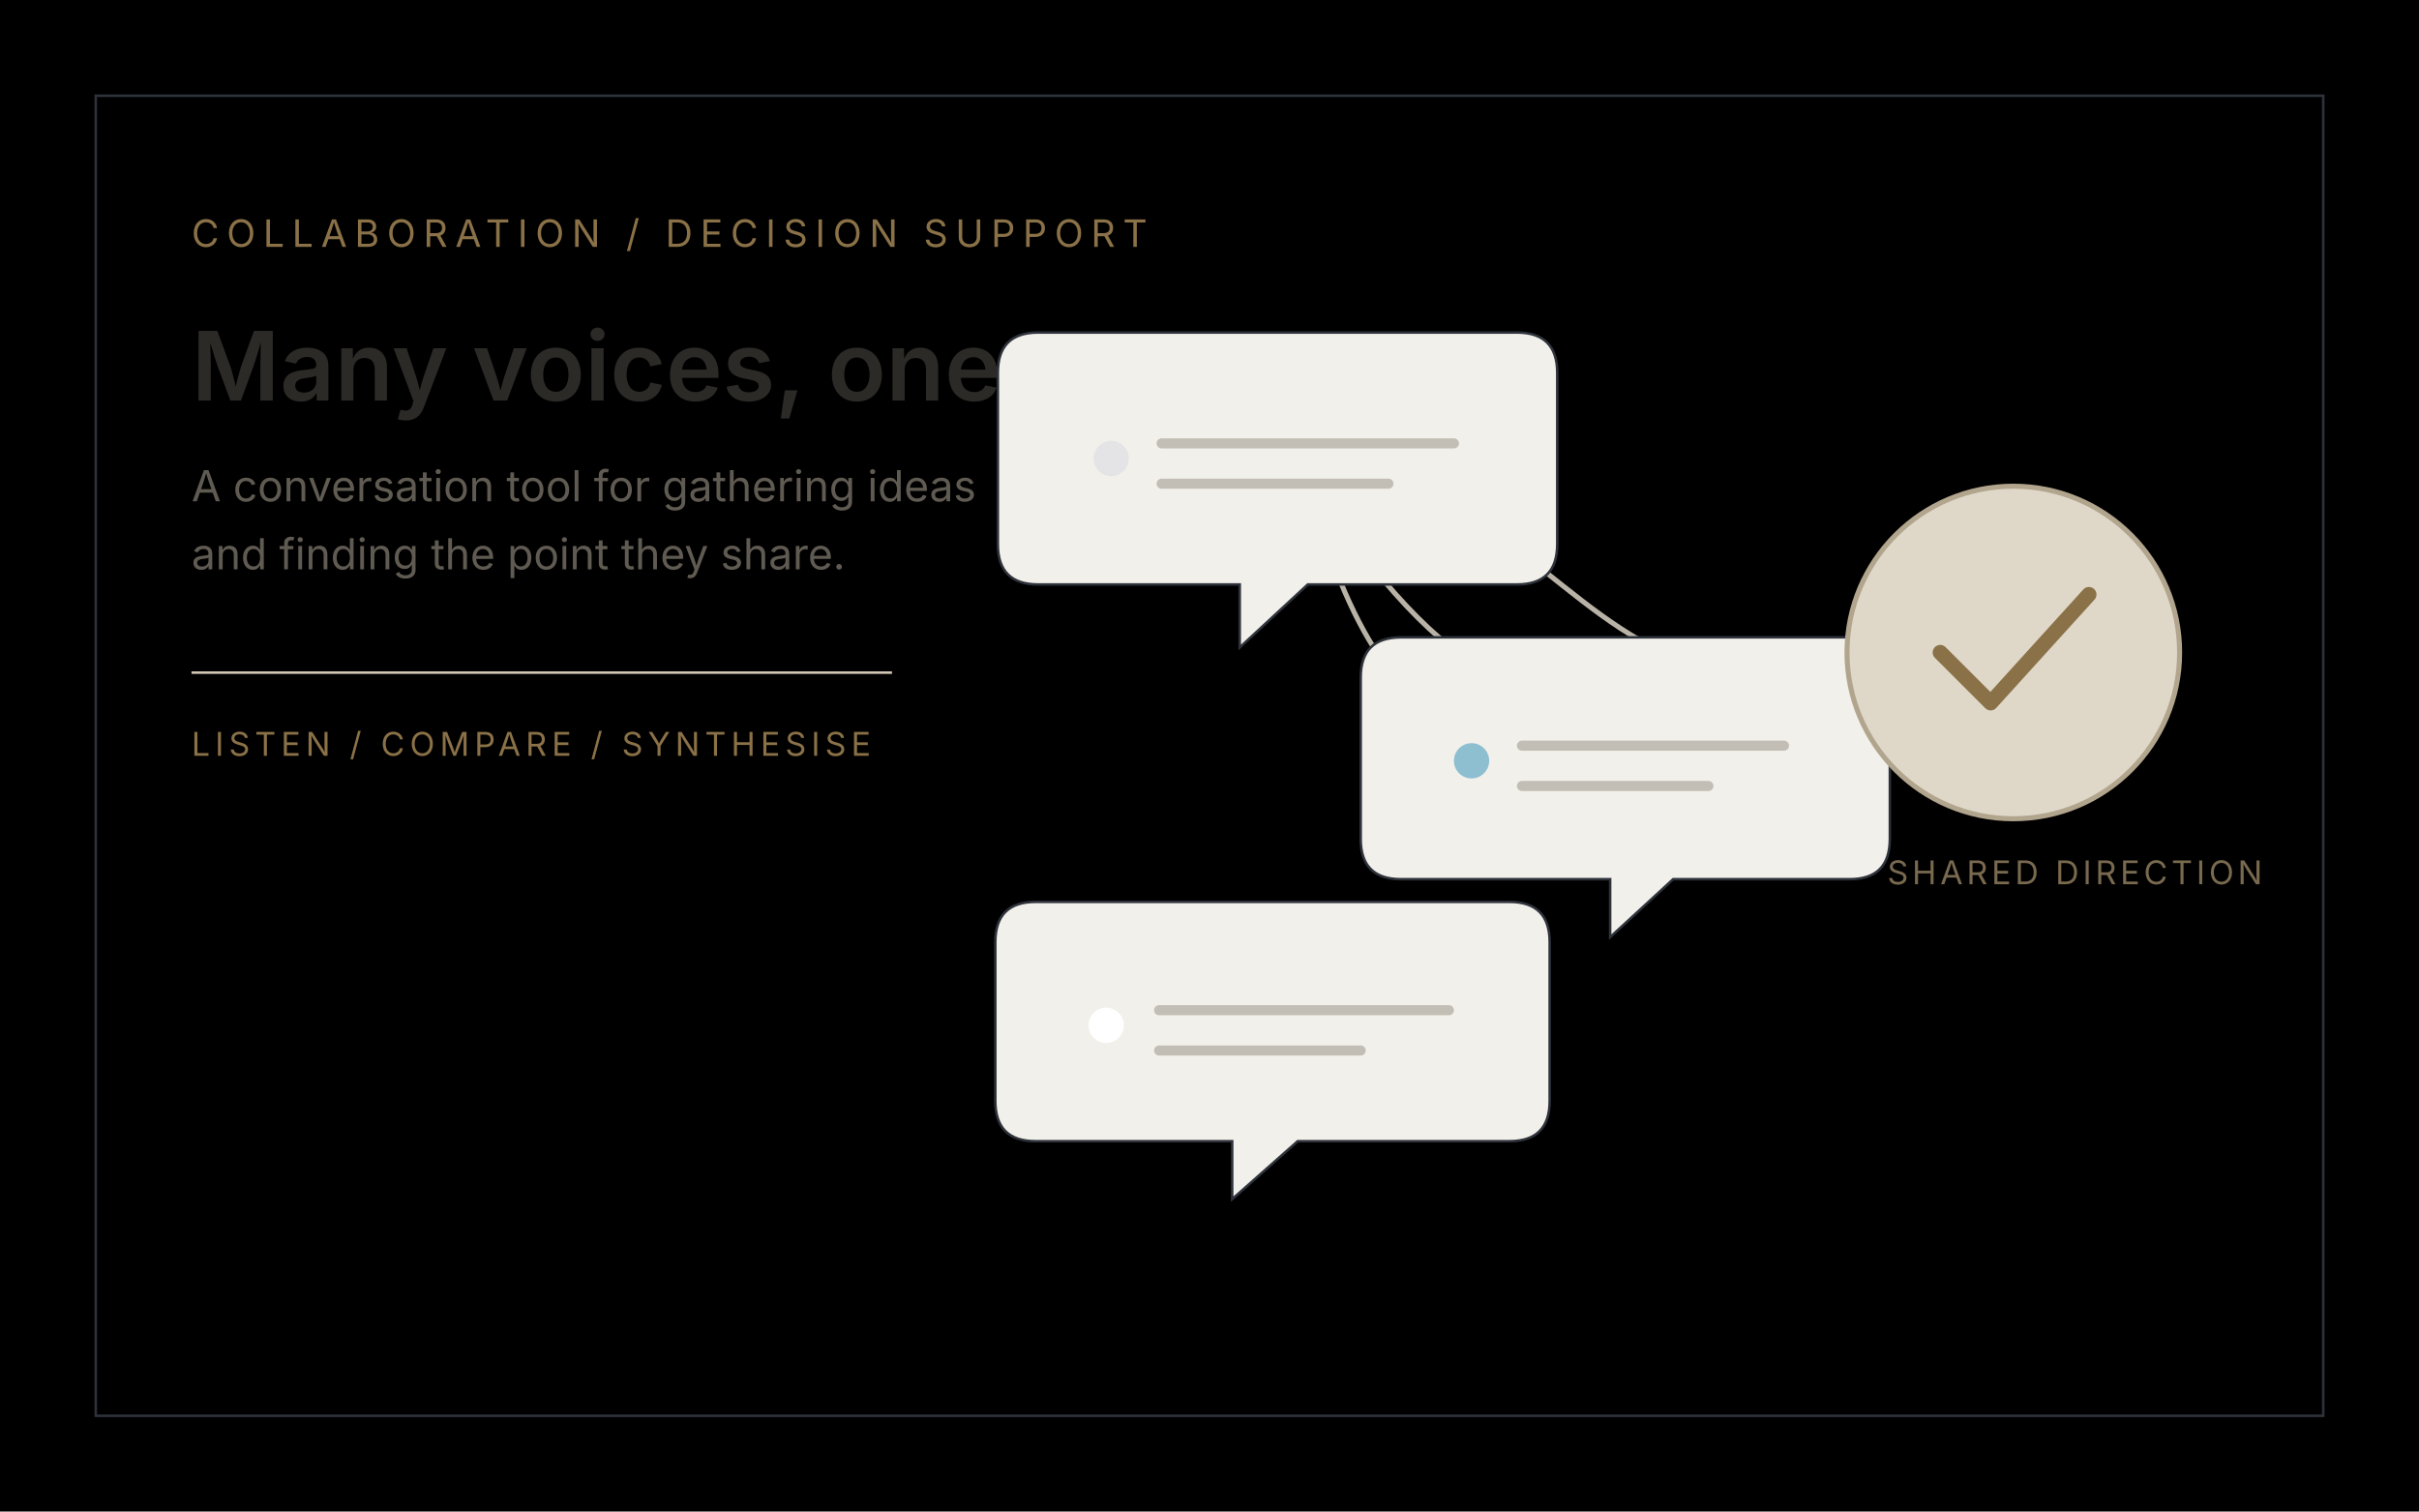
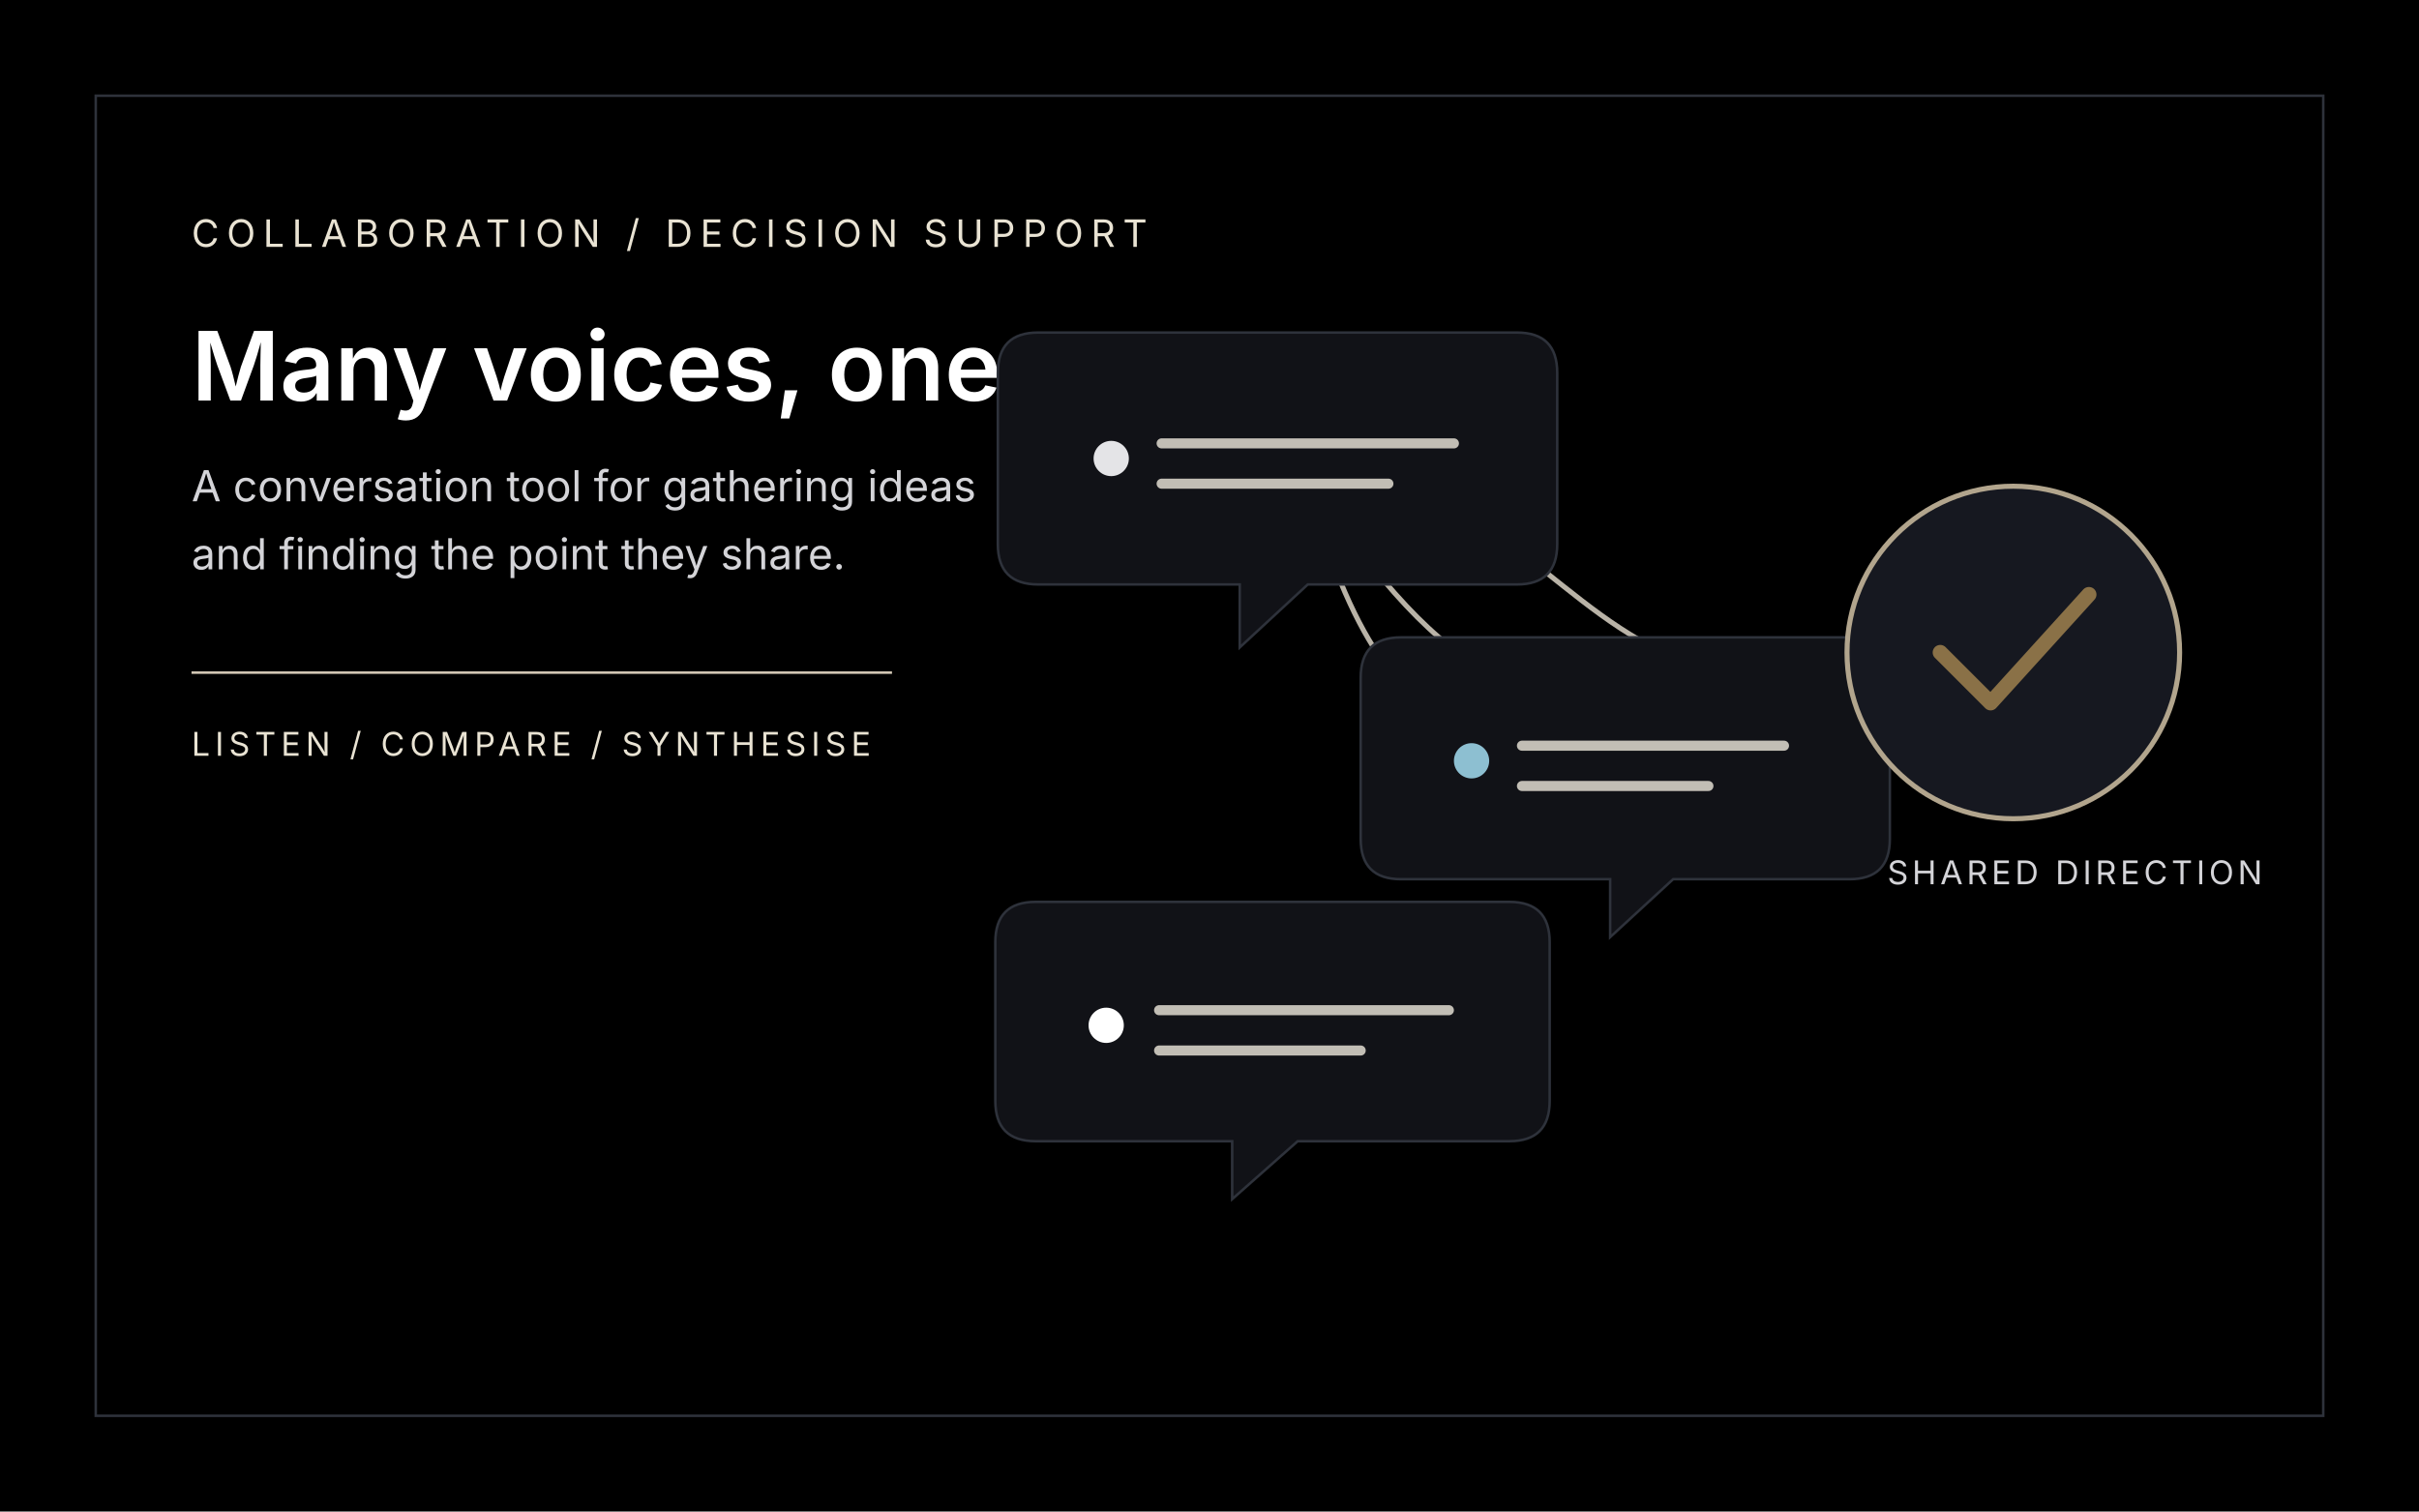
<svg xmlns="http://www.w3.org/2000/svg" viewBox="0 0 960 600" role="img">
  <defs>
    <style>
      text {
        font-family: 'Archivo', 'Inter', -apple-system, sans-serif;
      }
      .telemetry {
        font-family: 'IBM Plex Mono', ui-monospace, monospace !important;
      }
      .serif-accent {
        font-family: 'Instrument Serif', Georgia, serif !important;
        font-style: italic;
      }
    </style>
  </defs>
  <rect width="960" height="600" fill="#000000" />
  <path d="M38 38h884v524H38z" fill="none" stroke="#2e323b" />
-   <text x="76" y="98" fill="#8a7147" font-family="'IBM Plex Mono', ui-monospace, monospace" font-size="15" letter-spacing="3">COLLABORATION / DECISION SUPPORT</text>
-   <text x="76" y="159" fill="#2c2a27" font-family="'Inter', -apple-system, sans-serif" font-size="38" font-weight="600">Many voices, one next step.</text>
-   <text x="76" y="199" fill="#605b52" font-family="'Inter', -apple-system, sans-serif" font-size="17">A conversation tool for gathering ideas</text>
-   <text x="76" y="226" fill="#605b52" font-family="'Inter', -apple-system, sans-serif" font-size="17">and finding the point they share.</text>
+   <text x="76" y="98" fill="#E9E3D3" font-family="'IBM Plex Mono', ui-monospace, monospace" font-size="15" letter-spacing="3">COLLABORATION / DECISION SUPPORT</text>
+   <text x="76" y="159" fill="#ffffff" font-family="'Inter', -apple-system, sans-serif" font-size="38" font-weight="600">Many voices, one next step.</text>
+   <text x="76" y="199" fill="#d4d4d8" font-family="'Inter', -apple-system, sans-serif" font-size="17">A conversation tool for gathering ideas</text>
+   <text x="76" y="226" fill="#d4d4d8" font-family="'Inter', -apple-system, sans-serif" font-size="17">and finding the point they share.</text>
  <path d="M76 267h278" stroke="#d2c7b4" />
-   <text x="76" y="300" fill="#8a7147" font-family="'IBM Plex Mono', ui-monospace, monospace" font-size="13" letter-spacing="2">LISTEN / COMPARE / SYNTHESISE</text>
+   <text x="76" y="300" fill="#E9E3D3" font-family="'IBM Plex Mono', ui-monospace, monospace" font-size="13" letter-spacing="2">LISTEN / COMPARE / SYNTHESISE</text>
  <g fill="none" stroke="#b9b3a7" stroke-width="2">
    <path d="M518 189c72 0 94 47 142 70m-142-70c60 87 89 97 142 70m-142-70c36 131 83 104 142 70" />
    <path d="M660 259h95" />
  </g>
  <g>
-     <path d="M412 132h190q16 0 16 16v68q0 16-16 16h-83l-27 25v-25h-80q-16 0-16-16v-68q0-16 16-16Z" fill="#f2f0ea" stroke="#2e323b" />
+     <path d="M412 132h190q16 0 16 16v68q0 16-16 16h-83l-27 25v-25h-80q-16 0-16-16v-68q0-16 16-16Z" fill="#111217" stroke="#2e323b" />
    <circle cx="441" cy="182" r="7" fill="#e4e4e7" />
    <path d="M461 176h116m-116 16h90" stroke="#c2beb5" stroke-width="4" stroke-linecap="round" />
-     <path d="M556 253h178q16 0 16 16v64q0 16-16 16h-70l-25 23v-23h-83q-16 0-16-16v-64q0-16 16-16Z" fill="#f2f0ea" stroke="#2e323b" />
+     <path d="M556 253h178q16 0 16 16v64q0 16-16 16h-70l-25 23v-23h-83q-16 0-16-16v-64q0-16 16-16Z" fill="#111217" stroke="#2e323b" />
    <circle cx="584" cy="302" r="7" fill="#8dbfd1" />
    <path d="M604 296h104m-104 16h74" stroke="#c2beb5" stroke-width="4" stroke-linecap="round" />
-     <path d="M411 358h188q16 0 16 16v63q0 16-16 16h-84l-26 23v-23h-78q-16 0-16-16v-63q0-16 16-16Z" fill="#f2f0ea" stroke="#2e323b" />
+     <path d="M411 358h188q16 0 16 16v63q0 16-16 16h-84l-26 23v-23h-78q-16 0-16-16v-63q0-16 16-16Z" fill="#111217" stroke="#2e323b" />
    <circle cx="439" cy="407" r="7" fill="#ffffff" />
    <path d="M460 401h115m-115 16h80" stroke="#c2beb5" stroke-width="4" stroke-linecap="round" />
  </g>
-   <circle cx="799" cy="259" r="66" fill="#dfd8c9" stroke="#b2a58d" stroke-width="2" />
+   <circle cx="799" cy="259" r="66" fill="#161820" stroke="#b2a58d" stroke-width="2" />
  <path d="m770 259 20 20 39-43" fill="none" stroke="#8a7147" stroke-width="6" stroke-linecap="round" stroke-linejoin="round" />
-   <text x="749" y="351" fill="#78694f" font-family="'IBM Plex Mono', ui-monospace, monospace" font-size="13" letter-spacing="1.5">SHARED DIRECTION</text>
+   <text x="749" y="351" fill="#d4d4d8" font-family="'IBM Plex Mono', ui-monospace, monospace" font-size="13" letter-spacing="1.5">SHARED DIRECTION</text>
</svg>
